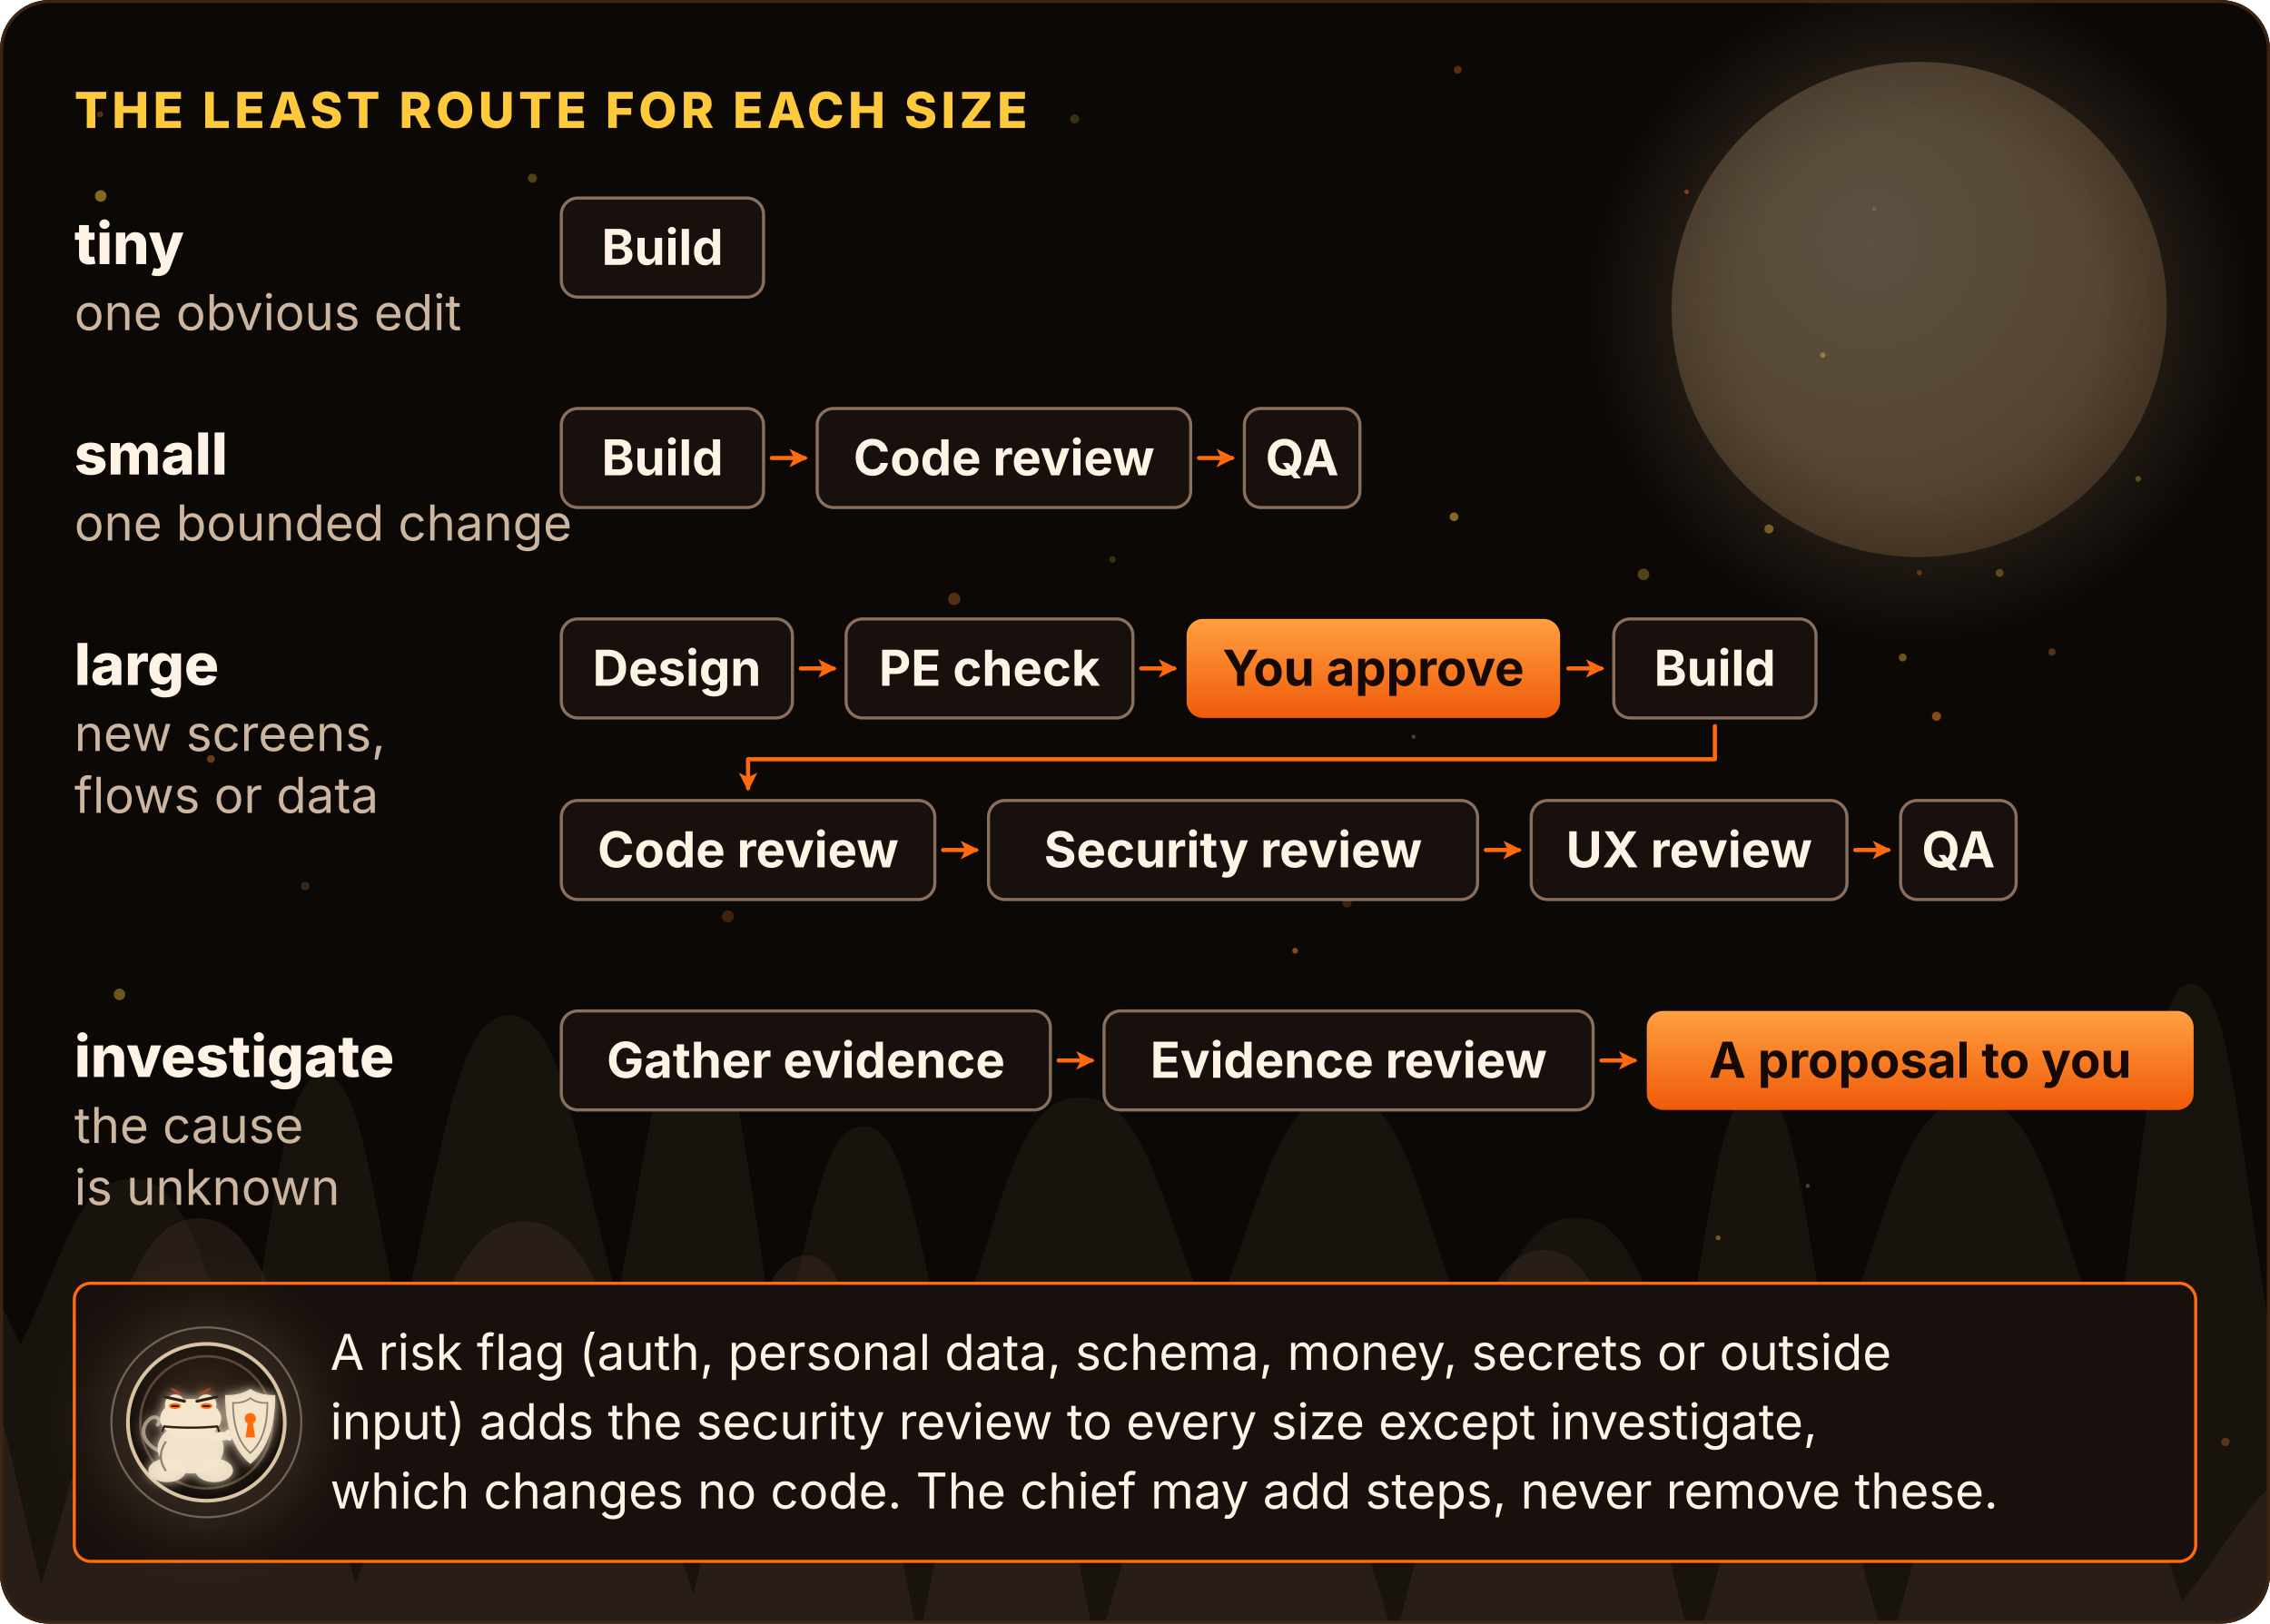
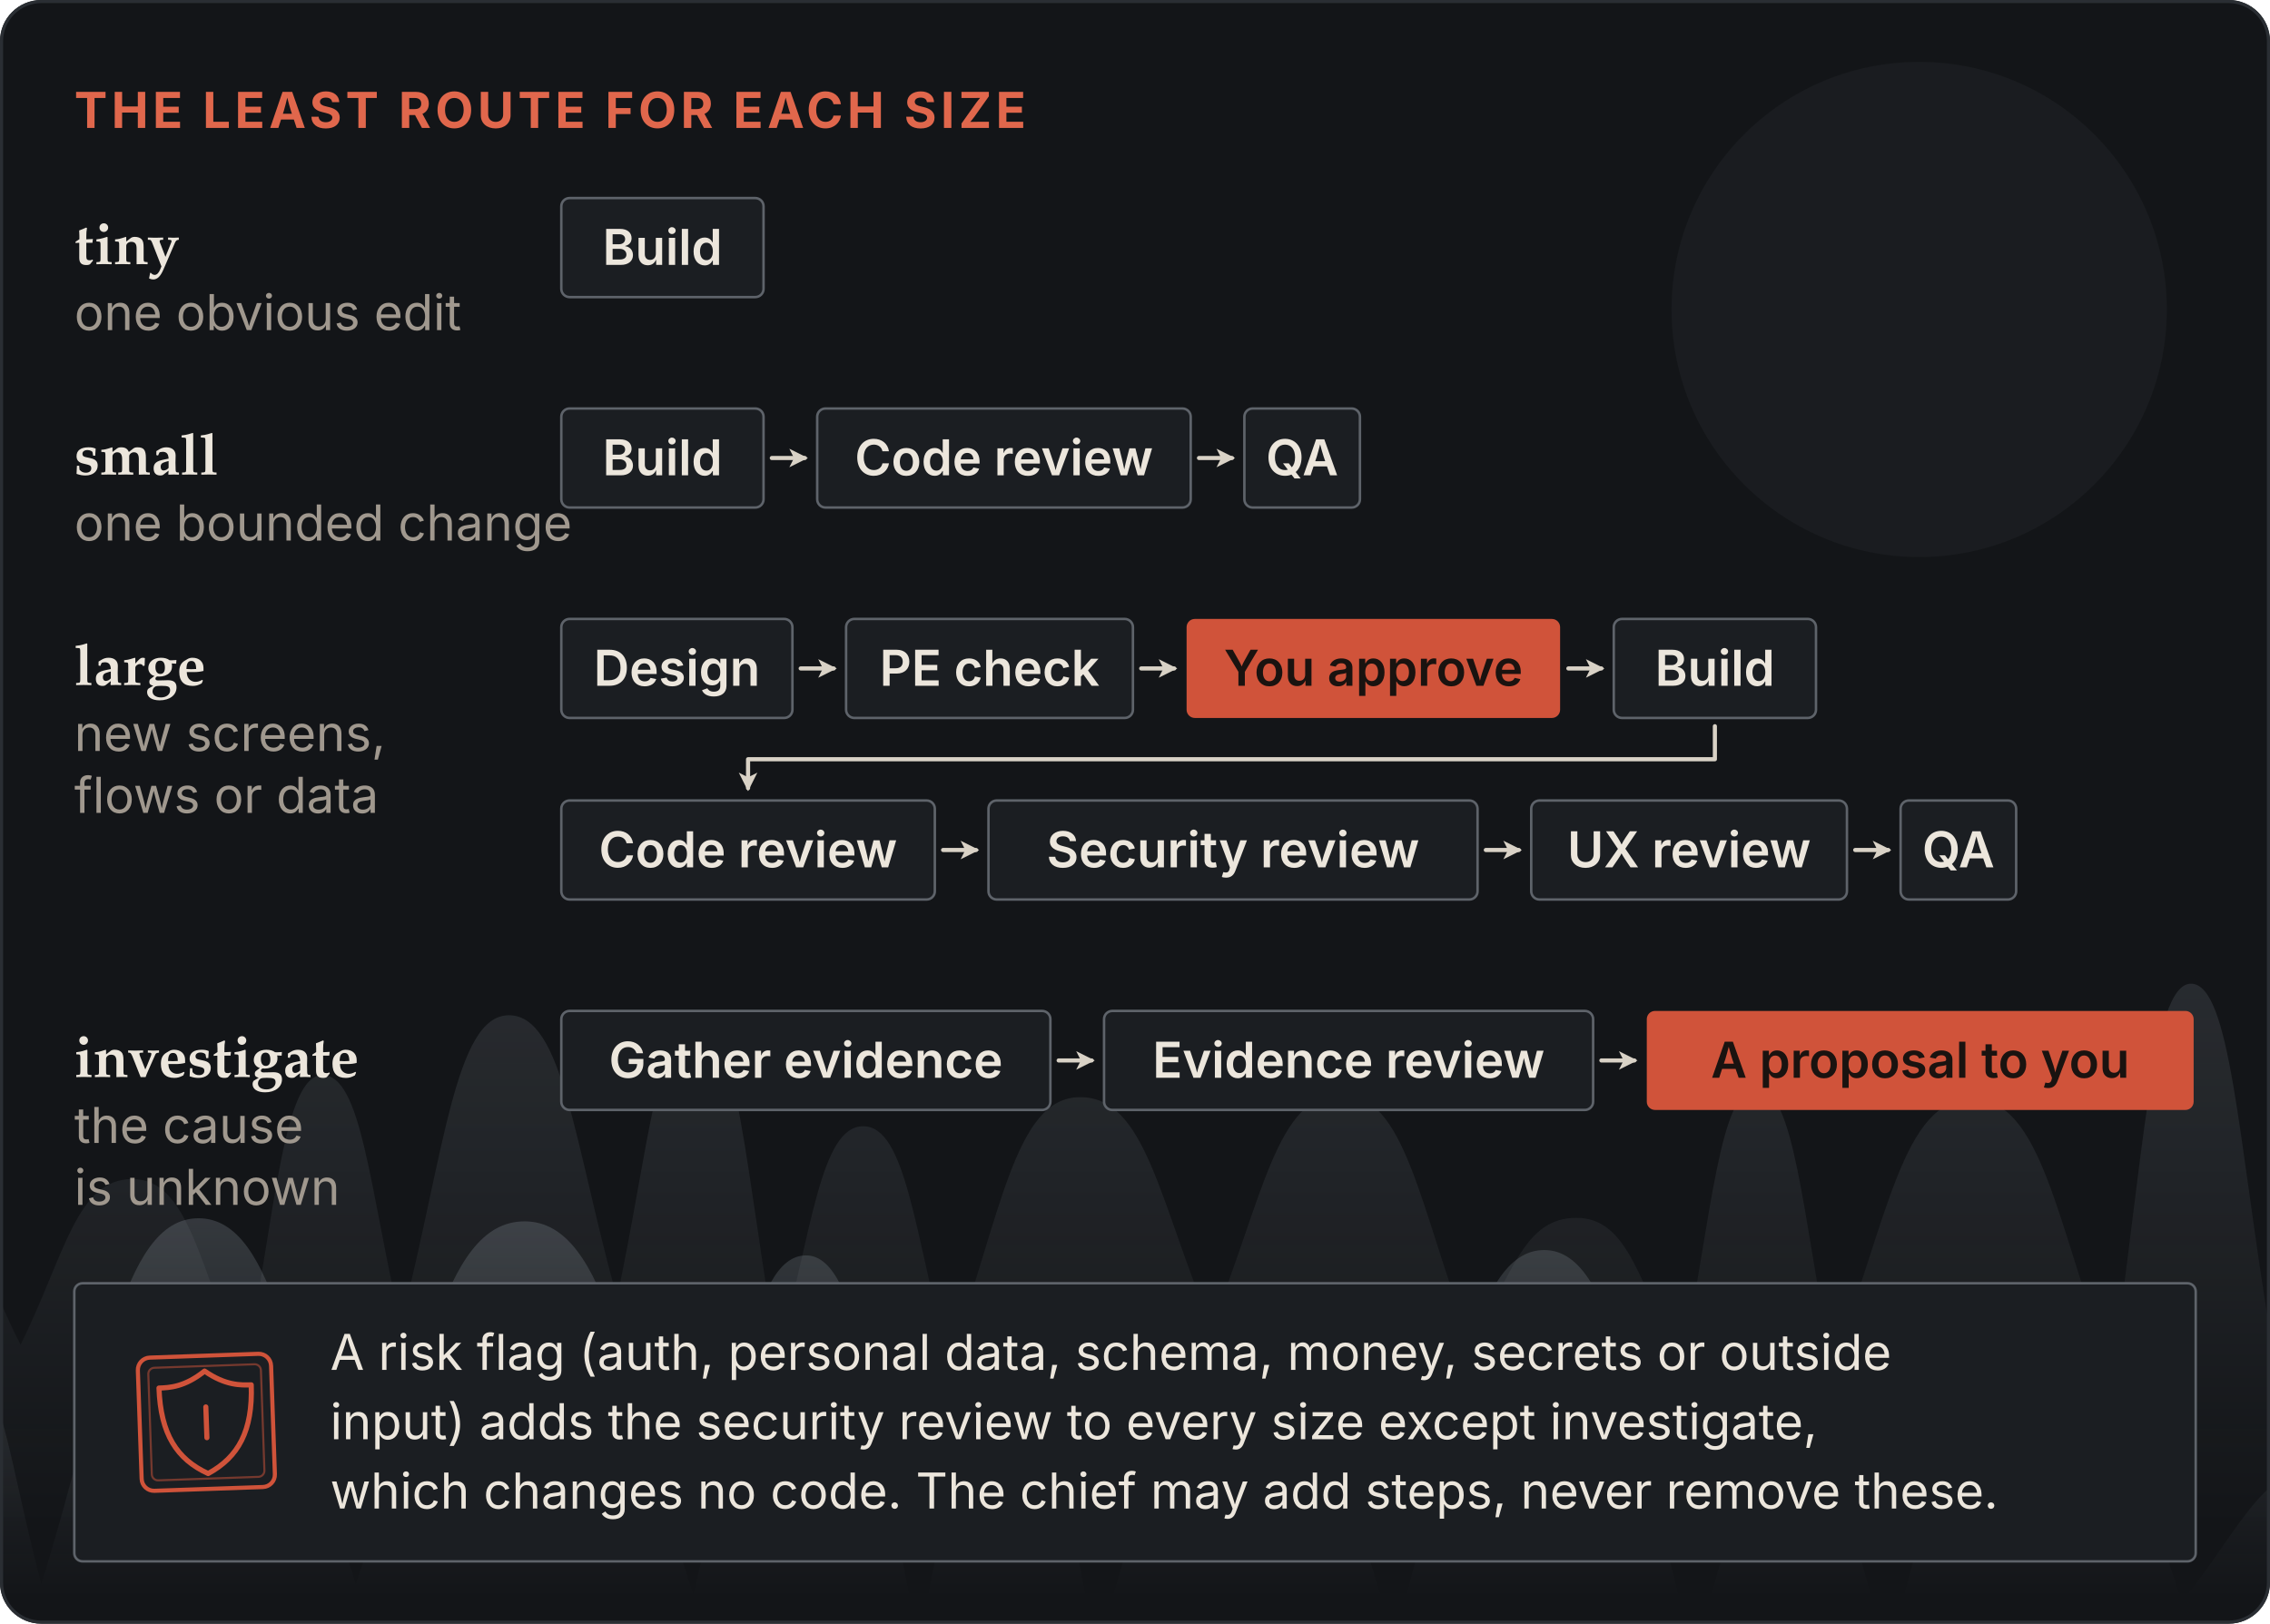
<svg xmlns="http://www.w3.org/2000/svg" viewBox="0 0 1100 787" width="1100" height="787" role="img" aria-label="Routes by size. Tiny: build. Small: build, code review, QA. Large: design, PE check, you approve, build, code review, security review, UX review, QA. Investigate: gather evidence, evidence review, a proposal to you. A risk flag adds the security review to every size except investigate, which changes no code.">
-   <style>.pulse{animation:pulse 5s ease-in-out infinite}@keyframes pulse{50%{opacity:.55}}@media (prefers-reduced-motion:reduce){.pulse{animation:none}}</style>
  <defs>
-     <linearGradient id="routes-d-sky" x1="0" y1="0" x2="0" y2="1">
-       <stop offset="0" stop-color="#080605" />
-       <stop offset="0.45" stop-color="#1B120C" />
-       <stop offset="0.72" stop-color="#22160E" />
-       <stop offset="1" stop-color="#0A0706" />
+     <linearGradient id="routes-d-w1" x1="0" y1="0" x2="0" y2="1">
+       <stop offset="0" stop-color="#A9B4BF" stop-opacity="0.14" />
+       <stop offset="0.85" stop-color="#A9B4BF" stop-opacity="0" />
    </linearGradient>
-     <radialGradient id="routes-d-haze">
-       <stop offset="0" stop-color="#FF8A2A" stop-opacity="0.6" />
-       <stop offset="0.5" stop-color="#FF6A0F" stop-opacity="0.2" />
-       <stop offset="1" stop-color="#FF6A0F" stop-opacity="0" />
-     </radialGradient>
-     <radialGradient id="routes-d-moonglow">
-       <stop offset="0.55" stop-color="#F2CD96" stop-opacity="0.5" />
-       <stop offset="1" stop-color="#F2CD96" stop-opacity="0" />
-     </radialGradient>
-     <radialGradient id="routes-d-moon" cx="0.4" cy="0.36" r="0.72">
-       <stop offset="0" stop-color="#F8E7C6" />
-       <stop offset="0.6" stop-color="#E4BC88" />
-       <stop offset="1" stop-color="#B8844F" />
-     </radialGradient>
-     <radialGradient id="routes-d-iris" cx="0.51" cy="0.52" r="0.56">
-       <stop offset="0" stop-color="#FFF4C2" />
-       <stop offset="0.16" stop-color="#FFD54A" />
-       <stop offset="0.4" stop-color="#FDB022" />
-       <stop offset="0.66" stop-color="#EE7A0C" />
-       <stop offset="0.86" stop-color="#A83E08" />
-       <stop offset="1" stop-color="#4A1803" />
-     </radialGradient>
-     <linearGradient id="routes-d-lid" x1="0" y1="0.34" x2="0" y2="0.96">
-       <stop offset="0" stop-color="#000" stop-opacity="0.85" />
-       <stop offset="1" stop-color="#000" stop-opacity="0" />
+     <linearGradient id="routes-d-w2" x1="0" y1="0" x2="0" y2="1">
+       <stop offset="0" stop-color="#A9B4BF" stop-opacity="0.22" />
+       <stop offset="0.85" stop-color="#A9B4BF" stop-opacity="0" />
    </linearGradient>
-     <linearGradient id="routes-d-markR" x1="0" y1="0.5" x2="1" y2="0.3">
-       <stop offset="0" stop-color="#B83A0A" />
-       <stop offset="0.55" stop-color="#FF6A0F" />
-       <stop offset="1" stop-color="#FFB050" />
+     <linearGradient id="routes-d-w3" x1="0" y1="0" x2="0" y2="1">
+       <stop offset="0" stop-color="#A9B4BF" stop-opacity="0.34" />
+       <stop offset="0.85" stop-color="#A9B4BF" stop-opacity="0" />
    </linearGradient>
-     <linearGradient id="routes-d-markL" x1="1" y1="0.5" x2="0" y2="0.3">
-       <stop offset="0" stop-color="#B83A0A" />
-       <stop offset="0.55" stop-color="#FF6A0F" />
-       <stop offset="1" stop-color="#FFB050" />
-     </linearGradient>
-     <linearGradient id="routes-d-skin" x1="0" y1="0" x2="0" y2="1">
-       <stop offset="0" stop-color="#040202" />
-       <stop offset="0.32" stop-color="#1A110B" />
-       <stop offset="0.6" stop-color="#33231A" />
-       <stop offset="0.86" stop-color="#2C1E14" />
-       <stop offset="1" stop-color="#3A2618" />
-     </linearGradient>
-     <linearGradient id="routes-d-robe" x1="0" y1="0" x2="0" y2="1">
-       <stop offset="0" stop-color="#2B2018" />
-       <stop offset="1" stop-color="#100B08" />
-     </linearGradient>
-     <linearGradient id="routes-d-bust" x1="0" y1="0" x2="0" y2="1">
-       <stop offset="0" stop-color="#2B2018" />
-       <stop offset="1" stop-color="#0A0604" />
-     </linearGradient>
-     <linearGradient id="routes-d-hood" x1="0" y1="0" x2="0" y2="1">
-       <stop offset="0" stop-color="#382A1F" />
-       <stop offset="1" stop-color="#18120D" />
-     </linearGradient>
-     <linearGradient id="routes-d-rock" x1="0" y1="0" x2="0" y2="1">
-       <stop offset="0" stop-color="#33271D" />
-       <stop offset="1" stop-color="#0D0907" />
-     </linearGradient>
-     <radialGradient id="routes-d-disc" cx="0.5" cy="0.42" r="0.62">
-       <stop offset="0" stop-color="#3B2B1E" />
-       <stop offset="1" stop-color="#100B08" />
-     </radialGradient>
-     <radialGradient id="routes-d-orb" cx="0.4" cy="0.38" r="0.65">
-       <stop offset="0" stop-color="#FFF6D0" />
-       <stop offset="0.45" stop-color="#FFC93C" />
-       <stop offset="1" stop-color="#FF6A0F" />
-     </radialGradient>
-     <linearGradient id="routes-d-fall" x1="0" y1="0" x2="0" y2="1">
-       <stop offset="0" stop-color="#F4E6CC" stop-opacity="0.95" />
-       <stop offset="1" stop-color="#F4E6CC" stop-opacity="0" />
-     </linearGradient>
-     <linearGradient id="routes-d-word" x1="0" y1="0" x2="0" y2="1">
-       <stop offset="0.2" stop-color="#FFF8EC" />
-       <stop offset="0.5" stop-color="#FFD27A" />
-       <stop offset="0.72" stop-color="#FF8A2A" />
-       <stop offset="0.9" stop-color="#E2470A" />
-     </linearGradient>
-     <linearGradient id="routes-d-chief" x1="0" y1="0" x2="0" y2="1">
-       <stop offset="0" stop-color="#FFA040" />
-       <stop offset="1" stop-color="#F05A0A" />
-     </linearGradient>
-     <filter id="routes-d-wordglow" x="-10%" y="-20%" width="120%" height="140%">
-       <feGaussianBlur in="SourceAlpha" stdDeviation="10" result="b" />
-       <feFlood flood-color="#FF6A0F" flood-opacity="0.7" />
-       <feComposite in2="b" operator="in" result="g" />
-       <feMerge>
-         <feMergeNode in="g" />
-         <feMergeNode in="SourceGraphic" />
-       </feMerge>
-     </filter>
-     <filter id="routes-d-glow" x="-50%" y="-50%" width="200%" height="200%">
-       <feGaussianBlur in="SourceGraphic" stdDeviation="2.6" result="b" />
-       <feMerge>
-         <feMergeNode in="b" />
-         <feMergeNode in="SourceGraphic" />
-       </feMerge>
-     </filter>
-     <filter id="routes-d-blur" x="-50%" y="-50%" width="200%" height="200%">
-       <feGaussianBlur stdDeviation="14" />
-     </filter>
-     <filter id="routes-d-mist" x="-30%" y="-200%" width="160%" height="500%">
-       <feGaussianBlur stdDeviation="20" />
-     </filter>
    <marker id="routes-d-hot" viewBox="0 0 12 12" refX="10" refY="6" markerWidth="9" markerHeight="9" markerUnits="userSpaceOnUse" orient="auto-start-reverse">
-       <path d="M0 0 L12 6 L0 12 L3 6 z" fill="#FF6A0F" />
+       <path d="M0 0 L12 6 L0 12 L3 6 z" fill="#D9D2C6" />
    </marker>
    <marker id="routes-d-muted" viewBox="0 0 12 12" refX="10" refY="6" markerWidth="9" markerHeight="9" markerUnits="userSpaceOnUse" orient="auto-start-reverse">
-       <path d="M0 0 L12 6 L0 12 L3 6 z" fill="#8A705C" />
+       <path d="M0 0 L12 6 L0 12 L3 6 z" fill="#5E636A" />
    </marker>
    <marker id="routes-d-bad" viewBox="0 0 12 12" refX="10" refY="6" markerWidth="9" markerHeight="9" markerUnits="userSpaceOnUse" orient="auto-start-reverse">
-       <path d="M0 0 L12 6 L0 12 L3 6 z" fill="#FF6A55" />
+       <path d="M0 0 L12 6 L0 12 L3 6 z" fill="#E0674C" />
    </marker>
    <marker id="routes-d-loop" viewBox="0 0 12 12" refX="10" refY="6" markerWidth="9" markerHeight="9" markerUnits="userSpaceOnUse" orient="auto-start-reverse">
-       <path d="M0 0 L12 6 L0 12 L3 6 z" fill="#FFC93C" />
+       <path d="M0 0 L12 6 L0 12 L3 6 z" fill="#D9A54A" />
    </marker>
    <clipPath id="routes-d-frame">
-       <rect width="1100" height="787" rx="24" />
+       <rect width="1100" height="787" rx="20" />
    </clipPath>
  </defs>
  <g clip-path="url(#routes-d-frame)">
-     <rect width="1100" height="787" rx="24" fill="#0C0806" />
-     <circle cx="930" cy="150" r="161.3" fill="url(#routes-d-moonglow)" opacity="0.3" />
-     <circle cx="930" cy="150" r="120" fill="url(#routes-d-moon)" opacity="0.22" />
-     <path d="M-60 787 L-60 667 C-46 632 -42.5 603.4 -25 603.4 C-7.5 603.4 -4 625.2 10 651.8 C31.7 607.6 37.1 571.5 64.2 571.5 C91.3 571.5 96.8 613.8 118.4 665.6 C133.6 586.1 137.4 521.1 156.3 521.1 C175.2 521.1 179 575.5 194.2 642 C215.2 559.6 220.4 492.1 246.6 492.1 C272.8 492.1 278.1 553.8 299 629.1 C314.6 555.7 318.5 495.7 338 495.7 C357.4 495.7 361.3 568.6 376.9 657.8 C393.5 596.3 397.6 545.9 418.3 545.9 C439 545.9 443.1 597.2 459.7 659.9 C485.2 589.4 491.5 531.8 523.4 531.8 C555.2 531.8 561.5 581.8 587 642.9 C612.1 581.1 618.4 530.5 649.9 530.5 C681.3 530.5 687.6 584.7 712.7 651 C733.2 617.6 738.3 590.3 763.9 590.3 C789.5 590.3 794.6 622.7 815 662.4 C829.6 588.2 833.2 527.5 851.4 527.5 C869.6 527.5 873.3 588 887.8 661.9 C915 590.9 921.8 532.7 955.7 532.7 C989.6 532.7 996.3 592.5 1023.5 665.5 C1038.7 561.7 1042.6 476.8 1061.7 476.8 C1080.8 476.8 1084.6 552.5 1099.9 645 C1121.6 593.5 1127 551.4 1154.2 551.4 C1181.3 551.4 1186.7 589.1 1208.4 635.2 L1208.4 787 Z" fill="#3A2B21" opacity="0.3" />
-     <path d="M-60 787 L-60 807 C-44 725.1 -40 658 -20 658 C0 658 4 707.4 20 767.8 C50.5 670.3 58.1 590.5 96.2 590.5 C134.3 590.5 142 670.3 172.4 767.9 C205.2 671.1 213.3 592 254.2 592 C295.1 592 303.3 673.4 336 773 C357.8 682.5 363.3 608.5 390.6 608.5 C417.8 608.5 423.3 692.5 445.1 795.2 C462.3 717.7 466.6 654.4 488.2 654.4 C509.8 654.4 514.1 719.6 531.3 799.3 C560.2 711.4 567.5 639.4 603.6 639.4 C639.8 639.4 647 709.2 675.9 794.4 C704.9 690.7 712.1 605.9 748.3 605.9 C784.5 605.9 791.8 694.3 820.7 802.3 C839.6 743.2 844.3 694.8 867.8 694.8 C891.4 694.8 896.1 742.6 914.9 801.1 C943.4 705 950.5 626.4 986.1 626.4 C1021.7 626.4 1028.8 693.8 1057.3 776.2 C1087.9 739 1095.5 708.6 1133.7 708.6 C1172 708.6 1179.6 739.4 1210.2 777 L1210.2 787 Z" fill="#3A2B21" opacity="0.45" />
-     <ellipse cx="140" cy="674.4" rx="242.7" ry="26" fill="#E9D6BC" opacity="0" filter="url(#routes-d-mist)" />
-     <ellipse cx="431.8" cy="645.8" rx="222.6" ry="26" fill="#E9D6BC" opacity="0" filter="url(#routes-d-mist)" />
-     <ellipse cx="704.5" cy="663.5" rx="224.1" ry="26" fill="#E9D6BC" opacity="0" filter="url(#routes-d-mist)" />
-     <ellipse cx="1039.1" cy="639.4" rx="225.7" ry="26" fill="#E9D6BC" opacity="0" filter="url(#routes-d-mist)" />
-     <circle cx="48.5" cy="55.4" r="1.5" fill="#FF8A2A" opacity="0.3" />
-     <circle cx="147.9" cy="429.5" r="2.1" fill="#FF8A2A" opacity="0.2" />
-     <circle cx="604.9" cy="728.3" r="1.9" fill="#FF8A2A" opacity="0.3" />
-     <circle cx="627.6" cy="460.8" r="1.4" fill="#FF8A2A" opacity="0.5" />
-     <circle cx="863.6" cy="433" r="2.9" fill="#FF8A2A" opacity="0.3" />
-     <circle cx="969" cy="277.7" r="1.9" fill="#FFC93C" opacity="0.3" />
-     <circle cx="857.2" cy="256.4" r="2.2" fill="#FFC93C" opacity="0.4" />
-     <circle cx="938.4" cy="347.2" r="2.2" fill="#FF8A2A" opacity="0.5" />
-     <circle cx="994.3" cy="316" r="1.8" fill="#FF8A2A" opacity="0.3" />
-     <circle cx="48.8" cy="95" r="2.8" fill="#FFC93C" opacity="0.5" />
-     <circle cx="652.7" cy="437.6" r="2.3" fill="#FF8A2A" opacity="0.2" />
-     <circle cx="343.1" cy="528.1" r="1.9" fill="#FF8A2A" opacity="0.4" />
-     <circle cx="704.6" cy="250.5" r="2.1" fill="#FFC93C" opacity="0.5" />
-     <circle cx="817.3" cy="93" r="1.1" fill="#FF8A2A" opacity="0.4" />
-     <circle cx="462.4" cy="290.3" r="3" fill="#FF8A2A" opacity="0.3" />
-     <circle cx="908.2" cy="101.4" r="1" fill="#FFC93C" opacity="0.2" />
-     <circle cx="520.8" cy="57.6" r="2.2" fill="#FFC93C" opacity="0.2" />
-     <circle cx="876" cy="574.8" r="1" fill="#FFC93C" opacity="0.3" />
-     <circle cx="883.3" cy="172.1" r="1.3" fill="#FFC93C" opacity="0.4" />
-     <circle cx="539.1" cy="271.2" r="1.6" fill="#FFC93C" opacity="0.2" />
-     <circle cx="1036.1" cy="232.1" r="1.4" fill="#FFC93C" opacity="0.3" />
-     <circle cx="706.4" cy="33.8" r="1.9" fill="#FF8A2A" opacity="0.3" />
-     <circle cx="685" cy="357.1" r="1" fill="#FFC93C" opacity="0.3" />
-     <circle cx="987.1" cy="711.8" r="1" fill="#FF8A2A" opacity="0.3" />
-     <circle cx="1078.4" cy="698.9" r="2" fill="#FF8A2A" opacity="0.3" />
-     <circle cx="796.4" cy="278.4" r="2.8" fill="#FFC93C" opacity="0.3" />
-     <circle cx="922" cy="318.7" r="1.9" fill="#FFC93C" opacity="0.4" />
-     <circle cx="832.6" cy="600" r="1.2" fill="#FFC93C" opacity="0.4" />
-     <circle cx="825.9" cy="716.1" r="2.4" fill="#FFC93C" opacity="0.3" />
-     <circle cx="930.1" cy="277.6" r="1.3" fill="#FF8A2A" opacity="0.3" />
-     <circle cx="612.5" cy="673.6" r="2.3" fill="#FFC93C" opacity="0.4" />
-     <circle cx="352.7" cy="444.2" r="2.9" fill="#FF8A2A" opacity="0.2" />
-     <circle cx="569.4" cy="641.8" r="2.3" fill="#FFC93C" opacity="0.2" />
-     <circle cx="776.6" cy="674.8" r="2.1" fill="#FFC93C" opacity="0.3" />
-     <circle cx="102.2" cy="367.9" r="1.9" fill="#FF8A2A" opacity="0.4" />
-     <circle cx="57.9" cy="482" r="2.8" fill="#FFC93C" opacity="0.4" />
-     <circle cx="770.7" cy="630.9" r="2.2" fill="#FFC93C" opacity="0.2" />
-     <circle cx="246" cy="727.8" r="2.4" fill="#FF8A2A" opacity="0.4" />
-     <circle cx="258" cy="86.4" r="2.2" fill="#FFC93C" opacity="0.3" />
-     <circle cx="295" cy="511.1" r="1.6" fill="#FF8A2A" opacity="0.3" />
-     <text x="36" y="62" font-family="-apple-system, BlinkMacSystemFont, 'Segoe UI', Inter, Helvetica, Arial, sans-serif" font-size="24" font-weight="800" fill="#FFC93C" text-anchor="start" letter-spacing="2">
+     <rect width="1100" height="787" fill="#131518" />
+     <circle cx="930" cy="150" r="120" fill="#A9B4BF" opacity="0.05" />
+     <path d="M-60 787 L-60 667 C-46 632 -42.5 603.4 -25 603.4 C-7.5 603.4 -4 625.2 10 651.8 C31.7 607.6 37.1 571.5 64.2 571.5 C91.3 571.5 96.8 613.8 118.4 665.6 C133.6 586.1 137.4 521.1 156.3 521.1 C175.2 521.1 179 575.5 194.2 642 C215.2 559.6 220.4 492.1 246.6 492.1 C272.8 492.1 278.1 553.8 299 629.1 C314.6 555.7 318.5 495.7 338 495.7 C357.4 495.7 361.3 568.6 376.9 657.8 C393.5 596.3 397.6 545.9 418.3 545.9 C439 545.9 443.1 597.2 459.7 659.9 C485.2 589.4 491.5 531.8 523.4 531.8 C555.2 531.8 561.5 581.8 587 642.9 C612.1 581.1 618.4 530.5 649.9 530.5 C681.3 530.5 687.6 584.7 712.7 651 C733.2 617.6 738.3 590.3 763.9 590.3 C789.5 590.3 794.6 622.7 815 662.4 C829.6 588.2 833.2 527.5 851.4 527.5 C869.6 527.5 873.3 588 887.8 661.9 C915 590.9 921.8 532.7 955.7 532.7 C989.6 532.7 996.3 592.5 1023.5 665.5 C1038.7 561.7 1042.6 476.8 1061.7 476.8 C1080.8 476.8 1084.6 552.5 1099.9 645 C1121.6 593.5 1127 551.4 1154.2 551.4 C1181.3 551.4 1186.7 589.1 1208.4 635.2 L1208.4 787 Z" fill="url(#routes-d-w1)" />
+     <path d="M-60 787 L-60 807 C-44 725.1 -40 658 -20 658 C0 658 4 707.4 20 767.8 C50.5 670.3 58.1 590.5 96.2 590.5 C134.3 590.5 142 670.3 172.4 767.9 C205.2 671.1 213.3 592 254.2 592 C295.1 592 303.3 673.4 336 773 C357.8 682.5 363.3 608.5 390.6 608.5 C417.8 608.5 423.3 692.5 445.1 795.2 C462.3 717.7 466.6 654.4 488.2 654.4 C509.8 654.4 514.1 719.6 531.3 799.3 C560.2 711.4 567.5 639.4 603.6 639.4 C639.8 639.4 647 709.2 675.9 794.4 C704.9 690.7 712.1 605.9 748.3 605.9 C784.5 605.9 791.8 694.3 820.7 802.3 C839.6 743.2 844.3 694.8 867.8 694.8 C891.4 694.8 896.1 742.6 914.9 801.1 C943.4 705 950.5 626.4 986.1 626.4 C1021.7 626.4 1028.8 693.8 1057.3 776.2 C1087.9 739 1095.5 708.6 1133.7 708.6 C1172 708.6 1179.6 739.4 1210.2 777 L1210.2 787 Z" fill="url(#routes-d-w2)" />
+     <text x="36" y="62" font-family="-apple-system, BlinkMacSystemFont, 'Segoe UI', Inter, Helvetica, Arial, sans-serif" font-size="24" font-weight="700" fill="#E0674C" text-anchor="start" letter-spacing="2">
      <tspan x="36" dy="0">THE LEAST ROUTE FOR EACH SIZE</tspan>
    </text>
-     <text x="36" y="128" font-family="-apple-system, BlinkMacSystemFont, 'Segoe UI', Inter, Helvetica, Arial, sans-serif" font-size="28" font-weight="800" fill="#FFF3E6" text-anchor="start">
+     <text x="36" y="128" font-family="'Iowan Old Style', 'Palatino Linotype', Palatino, Georgia, 'Times New Roman', serif" font-size="28" font-weight="600" fill="#ECE6DC" text-anchor="start">
      <tspan x="36" dy="0">tiny</tspan>
    </text>
-     <text x="36" y="160" font-family="-apple-system, BlinkMacSystemFont, 'Segoe UI', Inter, Helvetica, Arial, sans-serif" font-size="24" font-weight="400" fill="#CDB6A0" text-anchor="start">
+     <text x="36" y="160" font-family="-apple-system, BlinkMacSystemFont, 'Segoe UI', Inter, Helvetica, Arial, sans-serif" font-size="24" font-weight="400" fill="#A0988E" text-anchor="start">
      <tspan x="36" dy="0">one obvious edit</tspan>
    </text>
-     <rect x="272" y="96" width="98" height="48" rx="8" fill="#17100C" stroke="#8A705C" stroke-width="1.5" />
-     <text x="321" y="128.4" font-family="-apple-system, BlinkMacSystemFont, 'Segoe UI', Inter, Helvetica, Arial, sans-serif" font-size="24" font-weight="700" fill="#FFF3E6" text-anchor="middle">
+     <rect x="272" y="96" width="98" height="48" rx="4" fill="#1B1E22" stroke="#5E636A" stroke-width="1.2" />
+     <text x="321" y="128.4" font-family="-apple-system, BlinkMacSystemFont, 'Segoe UI', Inter, Helvetica, Arial, sans-serif" font-size="24" font-weight="600" fill="#ECE6DC" text-anchor="middle">
      <tspan x="321" dy="0">Build</tspan>
    </text>
-     <text x="36" y="230" font-family="-apple-system, BlinkMacSystemFont, 'Segoe UI', Inter, Helvetica, Arial, sans-serif" font-size="28" font-weight="800" fill="#FFF3E6" text-anchor="start">
+     <text x="36" y="230" font-family="'Iowan Old Style', 'Palatino Linotype', Palatino, Georgia, 'Times New Roman', serif" font-size="28" font-weight="600" fill="#ECE6DC" text-anchor="start">
      <tspan x="36" dy="0">small</tspan>
    </text>
-     <text x="36" y="262" font-family="-apple-system, BlinkMacSystemFont, 'Segoe UI', Inter, Helvetica, Arial, sans-serif" font-size="24" font-weight="400" fill="#CDB6A0" text-anchor="start">
+     <text x="36" y="262" font-family="-apple-system, BlinkMacSystemFont, 'Segoe UI', Inter, Helvetica, Arial, sans-serif" font-size="24" font-weight="400" fill="#A0988E" text-anchor="start">
      <tspan x="36" dy="0">one bounded change</tspan>
    </text>
-     <rect x="272" y="198" width="98" height="48" rx="8" fill="#17100C" stroke="#8A705C" stroke-width="1.5" />
-     <text x="321" y="230.4" font-family="-apple-system, BlinkMacSystemFont, 'Segoe UI', Inter, Helvetica, Arial, sans-serif" font-size="24" font-weight="700" fill="#FFF3E6" text-anchor="middle">
+     <rect x="272" y="198" width="98" height="48" rx="4" fill="#1B1E22" stroke="#5E636A" stroke-width="1.2" />
+     <text x="321" y="230.4" font-family="-apple-system, BlinkMacSystemFont, 'Segoe UI', Inter, Helvetica, Arial, sans-serif" font-size="24" font-weight="600" fill="#ECE6DC" text-anchor="middle">
      <tspan x="321" dy="0">Build</tspan>
    </text>
-     <path d="M374 222 L 390 222" fill="none" stroke="#FF6A0F" stroke-width="2" stroke-linecap="round" stroke-linejoin="round" marker-end="url(#routes-d-hot)" />
-     <rect x="396" y="198" width="181" height="48" rx="8" fill="#17100C" stroke="#8A705C" stroke-width="1.5" />
-     <text x="486.5" y="230.4" font-family="-apple-system, BlinkMacSystemFont, 'Segoe UI', Inter, Helvetica, Arial, sans-serif" font-size="24" font-weight="700" fill="#FFF3E6" text-anchor="middle">
+     <path d="M374 222 L 390 222" fill="none" stroke="#D9D2C6" stroke-width="2" stroke-linecap="round" stroke-linejoin="round" marker-end="url(#routes-d-hot)" />
+     <rect x="396" y="198" width="181" height="48" rx="4" fill="#1B1E22" stroke="#5E636A" stroke-width="1.2" />
+     <text x="486.5" y="230.4" font-family="-apple-system, BlinkMacSystemFont, 'Segoe UI', Inter, Helvetica, Arial, sans-serif" font-size="24" font-weight="600" fill="#ECE6DC" text-anchor="middle">
      <tspan x="486.5" dy="0">Code review</tspan>
    </text>
-     <path d="M581 222 L 597 222" fill="none" stroke="#FF6A0F" stroke-width="2" stroke-linecap="round" stroke-linejoin="round" marker-end="url(#routes-d-hot)" />
-     <rect x="603" y="198" width="56" height="48" rx="8" fill="#17100C" stroke="#8A705C" stroke-width="1.5" />
-     <text x="631" y="230.4" font-family="-apple-system, BlinkMacSystemFont, 'Segoe UI', Inter, Helvetica, Arial, sans-serif" font-size="24" font-weight="700" fill="#FFF3E6" text-anchor="middle">
+     <path d="M581 222 L 597 222" fill="none" stroke="#D9D2C6" stroke-width="2" stroke-linecap="round" stroke-linejoin="round" marker-end="url(#routes-d-hot)" />
+     <rect x="603" y="198" width="56" height="48" rx="4" fill="#1B1E22" stroke="#5E636A" stroke-width="1.2" />
+     <text x="631" y="230.4" font-family="-apple-system, BlinkMacSystemFont, 'Segoe UI', Inter, Helvetica, Arial, sans-serif" font-size="24" font-weight="600" fill="#ECE6DC" text-anchor="middle">
      <tspan x="631" dy="0">QA</tspan>
    </text>
-     <text x="36" y="332" font-family="-apple-system, BlinkMacSystemFont, 'Segoe UI', Inter, Helvetica, Arial, sans-serif" font-size="28" font-weight="800" fill="#FFF3E6" text-anchor="start">
+     <text x="36" y="332" font-family="'Iowan Old Style', 'Palatino Linotype', Palatino, Georgia, 'Times New Roman', serif" font-size="28" font-weight="600" fill="#ECE6DC" text-anchor="start">
      <tspan x="36" dy="0">large</tspan>
    </text>
-     <text x="36" y="364" font-family="-apple-system, BlinkMacSystemFont, 'Segoe UI', Inter, Helvetica, Arial, sans-serif" font-size="24" font-weight="400" fill="#CDB6A0" text-anchor="start">
+     <text x="36" y="364" font-family="-apple-system, BlinkMacSystemFont, 'Segoe UI', Inter, Helvetica, Arial, sans-serif" font-size="24" font-weight="400" fill="#A0988E" text-anchor="start">
      <tspan x="36" dy="0">new screens,</tspan>
      <tspan x="36" dy="30">flows or data</tspan>
    </text>
-     <rect x="272" y="300" width="112" height="48" rx="8" fill="#17100C" stroke="#8A705C" stroke-width="1.5" />
-     <text x="328" y="332.4" font-family="-apple-system, BlinkMacSystemFont, 'Segoe UI', Inter, Helvetica, Arial, sans-serif" font-size="24" font-weight="700" fill="#FFF3E6" text-anchor="middle">
+     <rect x="272" y="300" width="112" height="48" rx="4" fill="#1B1E22" stroke="#5E636A" stroke-width="1.2" />
+     <text x="328" y="332.4" font-family="-apple-system, BlinkMacSystemFont, 'Segoe UI', Inter, Helvetica, Arial, sans-serif" font-size="24" font-weight="600" fill="#ECE6DC" text-anchor="middle">
      <tspan x="328" dy="0">Design</tspan>
    </text>
-     <path d="M388 324 L 404 324" fill="none" stroke="#FF6A0F" stroke-width="2" stroke-linecap="round" stroke-linejoin="round" marker-end="url(#routes-d-hot)" />
-     <rect x="410" y="300" width="139" height="48" rx="8" fill="#17100C" stroke="#8A705C" stroke-width="1.5" />
-     <text x="479.5" y="332.4" font-family="-apple-system, BlinkMacSystemFont, 'Segoe UI', Inter, Helvetica, Arial, sans-serif" font-size="24" font-weight="700" fill="#FFF3E6" text-anchor="middle">
+     <path d="M388 324 L 404 324" fill="none" stroke="#D9D2C6" stroke-width="2" stroke-linecap="round" stroke-linejoin="round" marker-end="url(#routes-d-hot)" />
+     <rect x="410" y="300" width="139" height="48" rx="4" fill="#1B1E22" stroke="#5E636A" stroke-width="1.2" />
+     <text x="479.5" y="332.4" font-family="-apple-system, BlinkMacSystemFont, 'Segoe UI', Inter, Helvetica, Arial, sans-serif" font-size="24" font-weight="600" fill="#ECE6DC" text-anchor="middle">
      <tspan x="479.5" dy="0">PE check</tspan>
    </text>
-     <path d="M553 324 L 569 324" fill="none" stroke="#FF6A0F" stroke-width="2" stroke-linecap="round" stroke-linejoin="round" marker-end="url(#routes-d-hot)" />
-     <rect x="575" y="300" width="181" height="48" rx="8" fill="url(#routes-d-chief)" />
-     <text x="665.5" y="332.4" font-family="-apple-system, BlinkMacSystemFont, 'Segoe UI', Inter, Helvetica, Arial, sans-serif" font-size="24" font-weight="700" fill="#160902" text-anchor="middle">
+     <path d="M553 324 L 569 324" fill="none" stroke="#D9D2C6" stroke-width="2" stroke-linecap="round" stroke-linejoin="round" marker-end="url(#routes-d-hot)" />
+     <rect x="575" y="300" width="181" height="48" rx="4" fill="#D0533A" />
+     <text x="665.5" y="332.4" font-family="-apple-system, BlinkMacSystemFont, 'Segoe UI', Inter, Helvetica, Arial, sans-serif" font-size="24" font-weight="600" fill="#1A1310" text-anchor="middle">
      <tspan x="665.5" dy="0">You approve</tspan>
    </text>
-     <path d="M760 324 L 776 324" fill="none" stroke="#FF6A0F" stroke-width="2" stroke-linecap="round" stroke-linejoin="round" marker-end="url(#routes-d-hot)" />
-     <rect x="782" y="300" width="98" height="48" rx="8" fill="#17100C" stroke="#8A705C" stroke-width="1.5" />
-     <text x="831" y="332.4" font-family="-apple-system, BlinkMacSystemFont, 'Segoe UI', Inter, Helvetica, Arial, sans-serif" font-size="24" font-weight="700" fill="#FFF3E6" text-anchor="middle">
+     <path d="M760 324 L 776 324" fill="none" stroke="#D9D2C6" stroke-width="2" stroke-linecap="round" stroke-linejoin="round" marker-end="url(#routes-d-hot)" />
+     <rect x="782" y="300" width="98" height="48" rx="4" fill="#1B1E22" stroke="#5E636A" stroke-width="1.2" />
+     <text x="831" y="332.4" font-family="-apple-system, BlinkMacSystemFont, 'Segoe UI', Inter, Helvetica, Arial, sans-serif" font-size="24" font-weight="600" fill="#ECE6DC" text-anchor="middle">
      <tspan x="831" dy="0">Build</tspan>
    </text>
-     <path d="M831 352 L 831 368 L 362.5 368 L 362.5 382" fill="none" stroke="#FF6A0F" stroke-width="2" stroke-linecap="round" stroke-linejoin="round" marker-end="url(#routes-d-hot)" />
-     <rect x="272" y="388" width="181" height="48" rx="8" fill="#17100C" stroke="#8A705C" stroke-width="1.5" />
-     <text x="362.5" y="420.4" font-family="-apple-system, BlinkMacSystemFont, 'Segoe UI', Inter, Helvetica, Arial, sans-serif" font-size="24" font-weight="700" fill="#FFF3E6" text-anchor="middle">
+     <path d="M831 352 L 831 368 L 362.5 368 L 362.5 382" fill="none" stroke="#D9D2C6" stroke-width="2" stroke-linecap="round" stroke-linejoin="round" marker-end="url(#routes-d-hot)" />
+     <rect x="272" y="388" width="181" height="48" rx="4" fill="#1B1E22" stroke="#5E636A" stroke-width="1.2" />
+     <text x="362.5" y="420.4" font-family="-apple-system, BlinkMacSystemFont, 'Segoe UI', Inter, Helvetica, Arial, sans-serif" font-size="24" font-weight="600" fill="#ECE6DC" text-anchor="middle">
      <tspan x="362.5" dy="0">Code review</tspan>
    </text>
-     <path d="M457 412 L 473 412" fill="none" stroke="#FF6A0F" stroke-width="2" stroke-linecap="round" stroke-linejoin="round" marker-end="url(#routes-d-hot)" />
-     <rect x="479" y="388" width="237" height="48" rx="8" fill="#17100C" stroke="#8A705C" stroke-width="1.5" />
-     <text x="597.5" y="420.4" font-family="-apple-system, BlinkMacSystemFont, 'Segoe UI', Inter, Helvetica, Arial, sans-serif" font-size="24" font-weight="700" fill="#FFF3E6" text-anchor="middle">
+     <path d="M457 412 L 473 412" fill="none" stroke="#D9D2C6" stroke-width="2" stroke-linecap="round" stroke-linejoin="round" marker-end="url(#routes-d-hot)" />
+     <rect x="479" y="388" width="237" height="48" rx="4" fill="#1B1E22" stroke="#5E636A" stroke-width="1.2" />
+     <text x="597.5" y="420.4" font-family="-apple-system, BlinkMacSystemFont, 'Segoe UI', Inter, Helvetica, Arial, sans-serif" font-size="24" font-weight="600" fill="#ECE6DC" text-anchor="middle">
      <tspan x="597.5" dy="0">Security review</tspan>
    </text>
-     <path d="M720 412 L 736 412" fill="none" stroke="#FF6A0F" stroke-width="2" stroke-linecap="round" stroke-linejoin="round" marker-end="url(#routes-d-hot)" />
-     <rect x="742" y="388" width="153" height="48" rx="8" fill="#17100C" stroke="#8A705C" stroke-width="1.5" />
-     <text x="818.5" y="420.4" font-family="-apple-system, BlinkMacSystemFont, 'Segoe UI', Inter, Helvetica, Arial, sans-serif" font-size="24" font-weight="700" fill="#FFF3E6" text-anchor="middle">
+     <path d="M720 412 L 736 412" fill="none" stroke="#D9D2C6" stroke-width="2" stroke-linecap="round" stroke-linejoin="round" marker-end="url(#routes-d-hot)" />
+     <rect x="742" y="388" width="153" height="48" rx="4" fill="#1B1E22" stroke="#5E636A" stroke-width="1.2" />
+     <text x="818.5" y="420.4" font-family="-apple-system, BlinkMacSystemFont, 'Segoe UI', Inter, Helvetica, Arial, sans-serif" font-size="24" font-weight="600" fill="#ECE6DC" text-anchor="middle">
      <tspan x="818.5" dy="0">UX review</tspan>
    </text>
-     <path d="M899 412 L 915 412" fill="none" stroke="#FF6A0F" stroke-width="2" stroke-linecap="round" stroke-linejoin="round" marker-end="url(#routes-d-hot)" />
-     <rect x="921" y="388" width="56" height="48" rx="8" fill="#17100C" stroke="#8A705C" stroke-width="1.5" />
-     <text x="949" y="420.4" font-family="-apple-system, BlinkMacSystemFont, 'Segoe UI', Inter, Helvetica, Arial, sans-serif" font-size="24" font-weight="700" fill="#FFF3E6" text-anchor="middle">
+     <path d="M899 412 L 915 412" fill="none" stroke="#D9D2C6" stroke-width="2" stroke-linecap="round" stroke-linejoin="round" marker-end="url(#routes-d-hot)" />
+     <rect x="921" y="388" width="56" height="48" rx="4" fill="#1B1E22" stroke="#5E636A" stroke-width="1.2" />
+     <text x="949" y="420.4" font-family="-apple-system, BlinkMacSystemFont, 'Segoe UI', Inter, Helvetica, Arial, sans-serif" font-size="24" font-weight="600" fill="#ECE6DC" text-anchor="middle">
      <tspan x="949" dy="0">QA</tspan>
    </text>
-     <text x="36" y="522" font-family="-apple-system, BlinkMacSystemFont, 'Segoe UI', Inter, Helvetica, Arial, sans-serif" font-size="28" font-weight="800" fill="#FFF3E6" text-anchor="start">
+     <text x="36" y="522" font-family="'Iowan Old Style', 'Palatino Linotype', Palatino, Georgia, 'Times New Roman', serif" font-size="28" font-weight="600" fill="#ECE6DC" text-anchor="start">
      <tspan x="36" dy="0">investigate</tspan>
    </text>
-     <text x="36" y="554" font-family="-apple-system, BlinkMacSystemFont, 'Segoe UI', Inter, Helvetica, Arial, sans-serif" font-size="24" font-weight="400" fill="#CDB6A0" text-anchor="start">
+     <text x="36" y="554" font-family="-apple-system, BlinkMacSystemFont, 'Segoe UI', Inter, Helvetica, Arial, sans-serif" font-size="24" font-weight="400" fill="#A0988E" text-anchor="start">
      <tspan x="36" dy="0">the cause</tspan>
      <tspan x="36" dy="30">is unknown</tspan>
    </text>
-     <rect x="272" y="490" width="237" height="48" rx="8" fill="#17100C" stroke="#8A705C" stroke-width="1.5" />
-     <text x="390.5" y="522.4" font-family="-apple-system, BlinkMacSystemFont, 'Segoe UI', Inter, Helvetica, Arial, sans-serif" font-size="24" font-weight="700" fill="#FFF3E6" text-anchor="middle">
+     <rect x="272" y="490" width="237" height="48" rx="4" fill="#1B1E22" stroke="#5E636A" stroke-width="1.2" />
+     <text x="390.5" y="522.4" font-family="-apple-system, BlinkMacSystemFont, 'Segoe UI', Inter, Helvetica, Arial, sans-serif" font-size="24" font-weight="600" fill="#ECE6DC" text-anchor="middle">
      <tspan x="390.5" dy="0">Gather evidence</tspan>
    </text>
-     <path d="M513 514 L 529 514" fill="none" stroke="#FF6A0F" stroke-width="2" stroke-linecap="round" stroke-linejoin="round" marker-end="url(#routes-d-hot)" />
-     <rect x="535" y="490" width="237" height="48" rx="8" fill="#17100C" stroke="#8A705C" stroke-width="1.5" />
-     <text x="653.5" y="522.4" font-family="-apple-system, BlinkMacSystemFont, 'Segoe UI', Inter, Helvetica, Arial, sans-serif" font-size="24" font-weight="700" fill="#FFF3E6" text-anchor="middle">
+     <path d="M513 514 L 529 514" fill="none" stroke="#D9D2C6" stroke-width="2" stroke-linecap="round" stroke-linejoin="round" marker-end="url(#routes-d-hot)" />
+     <rect x="535" y="490" width="237" height="48" rx="4" fill="#1B1E22" stroke="#5E636A" stroke-width="1.2" />
+     <text x="653.5" y="522.4" font-family="-apple-system, BlinkMacSystemFont, 'Segoe UI', Inter, Helvetica, Arial, sans-serif" font-size="24" font-weight="600" fill="#ECE6DC" text-anchor="middle">
      <tspan x="653.5" dy="0">Evidence review</tspan>
    </text>
-     <path d="M776 514 L 792 514" fill="none" stroke="#FF6A0F" stroke-width="2" stroke-linecap="round" stroke-linejoin="round" marker-end="url(#routes-d-hot)" />
-     <rect x="798" y="490" width="265" height="48" rx="8" fill="url(#routes-d-chief)" />
-     <text x="930.5" y="522.4" font-family="-apple-system, BlinkMacSystemFont, 'Segoe UI', Inter, Helvetica, Arial, sans-serif" font-size="24" font-weight="700" fill="#160902" text-anchor="middle">
+     <path d="M776 514 L 792 514" fill="none" stroke="#D9D2C6" stroke-width="2" stroke-linecap="round" stroke-linejoin="round" marker-end="url(#routes-d-hot)" />
+     <rect x="798" y="490" width="265" height="48" rx="4" fill="#D0533A" />
+     <text x="930.5" y="522.4" font-family="-apple-system, BlinkMacSystemFont, 'Segoe UI', Inter, Helvetica, Arial, sans-serif" font-size="24" font-weight="600" fill="#1A1310" text-anchor="middle">
      <tspan x="930.5" dy="0">A proposal to you</tspan>
    </text>
-     <rect x="36" y="622" width="1028" height="134.8" rx="8" fill="#17100C" stroke="#FF6A0F" stroke-width="1.5" />
-     <g class="pulse">
-       <circle cx="100" cy="689.4" r="53.2" fill="#E8C9A0" opacity="0.14" filter="url(#routes-d-blur)" />
+     <rect x="36" y="622" width="1028" height="134.8" rx="4" fill="#1B1E22" stroke="#5E636A" stroke-width="1.2" />
+     <g transform="rotate(-2 100 689.4)">
+       <rect x="67.7" y="657.1" width="64.6" height="64.6" rx="6" fill="#1B1E22" stroke="#D0533A" stroke-width="2" />
+       <rect x="72.7" y="662.1" width="54.6" height="54.6" rx="3" fill="none" stroke="#D0533A" stroke-width="1" opacity="0.5" />
+       <g transform="translate(100 689.4) scale(2.485)" fill="none" stroke="#D0533A" color="#D0533A" stroke-width="1" stroke-linecap="round" stroke-linejoin="round">
+         <path d="M0 -10 C4 -7 7 -7 9 -7 C9 2 6 7 0 10 C-6 7 -9 2 -9 -7 C-7 -7 -4 -7 0 -10 Z" />
+         <path d="M0 -3 L0 3" />
+       </g>
    </g>
-     <circle cx="100" cy="689.4" r="46" fill="none" stroke="#CDB89A" stroke-width="1" opacity="0.45" />
-     <circle cx="100" cy="689.4" r="38" fill="url(#routes-d-disc)" stroke="#D9C3A3" stroke-width="1.8" />
-     <circle cx="100" cy="689.4" r="32" fill="none" stroke="#6E5844" stroke-width="1.2" opacity="0.75" />
-     <g filter="url(#routes-d-glow)">
-       <path d="M78 703.6 C69.6 700.5 67.3 692.9 71.9 688.4 C74.9 685.3 78.7 687.6 76.4 690.6" fill="none" stroke="#F4E6CC" stroke-width="1.8" stroke-linecap="round" opacity="0.55" />
-       <ellipse cx="81" cy="712.7" rx="9.1" ry="5.7" fill="#F4E6CC" opacity="0.9" />
-       <ellipse cx="103.8" cy="712.7" rx="9.1" ry="5.7" fill="#F4E6CC" opacity="0.9" />
-       <ellipse cx="92.4" cy="702" rx="16" ry="12.2" fill="#F4E6CC" opacity="0.9" />
-       <ellipse cx="92.4" cy="687.6" rx="14.8" ry="9.5" fill="#F4E6CC" />
-       <circle cx="84.8" cy="680.8" r="4.9" fill="#F4E6CC" />
-       <circle cx="100" cy="680.8" r="4.9" fill="#F4E6CC" />
-       <ellipse cx="84.8" cy="681.5" rx="2.9" ry="1.4" fill="#FF6A0F" />
-       <ellipse cx="100" cy="681.5" rx="2.9" ry="1.4" fill="#FF6A0F" />
-       <rect x="83" y="681.1" width="3.6" height="0.9" rx="0" fill="#2E2016" />
-       <rect x="98.2" y="681.1" width="3.6" height="0.9" rx="0" fill="#2E2016" />
-       <path d="M79.5 677 L89.4 679.2 M105.3 677 L95.4 679.2" fill="none" stroke="#2E2016" stroke-width="1.4" stroke-linecap="round" />
-       <path d="M79.5 691.4 C87.8 692.2 97 692.2 105.3 691.4 M79.5 691.4 L78.7 693.7 M105.3 691.4 L106.1 693.7" fill="none" stroke="#2E2016" stroke-width="1.1" stroke-linecap="round" />
-       <path d="M83.3 673.2 L87.1 675.4 M101.5 673.2 L97.7 675.4" fill="none" stroke="#C2410C" stroke-width="0.9" stroke-linecap="round" />
-       <path d="M80.2 699 C77.2 703.6 77.2 708.1 80.2 712.7" fill="none" stroke="#2E2016" stroke-width="1" stroke-linecap="round" opacity="0.5" />
-       <path d="M101.5 696 C104.6 697.5 106.1 696 109.1 696" fill="none" stroke="#F4E6CC" stroke-width="4" stroke-linecap="round" />
-       <circle cx="110.6" cy="694.4" r="1.4" fill="#F4E6CC" />
-       <circle cx="111.1" cy="696.9" r="1.4" fill="#F4E6CC" />
-       <path d="M121.3 673.2 C125.8 676.2 130.4 676.2 133.4 676.2 C133.4 689.9 130.4 702 121.3 709.6 C112.2 702 109.1 689.9 109.1 676.2 C112.2 676.2 116.7 676.2 121.3 673.2 Z" fill="#F4E6CC" opacity="0.92" />
-       <path d="M121.3 677.7 C124.3 680 127.4 680 129.6 680 C129.6 689.9 127.4 699 121.3 704.3 C115.2 699 112.9 689.9 112.9 680 C115.2 680 118.2 680 121.3 677.7 Z" fill="none" stroke="#2E2016" stroke-width="0.8" opacity="0.5" />
-       <circle cx="121.3" cy="687.6" r="2.7" fill="#FF6A0F" />
-       <path d="M120.1 689.1 L122.5 689.1 L123.6 696.7 L119 696.7 Z" fill="#FF6A0F" />
-     </g>
-     <text x="160" y="664" font-family="-apple-system, BlinkMacSystemFont, 'Segoe UI', Inter, Helvetica, Arial, sans-serif" font-size="24" font-weight="400" fill="#FFF3E6" text-anchor="start">
+     <text x="160" y="664" font-family="-apple-system, BlinkMacSystemFont, 'Segoe UI', Inter, Helvetica, Arial, sans-serif" font-size="24" font-weight="400" fill="#ECE6DC" text-anchor="start">
      <tspan x="160" dy="0">A risk flag (auth, personal data, schema, money, secrets or outside</tspan>
      <tspan x="160" dy="33.6">input) adds the security review to every size except investigate,</tspan>
      <tspan x="160" dy="33.6">which changes no code. The chief may add steps, never remove these.</tspan>
    </text>
  </g>
-   <rect x="0.75" y="0.75" width="1098.5" height="785.5" rx="23.25" fill="none" stroke="#3A2414" stroke-width="1.5" />
+   <rect x="0.75" y="0.75" width="1098.5" height="785.5" rx="19.25" fill="none" stroke="#2A2E33" stroke-width="1.5" />
</svg>
